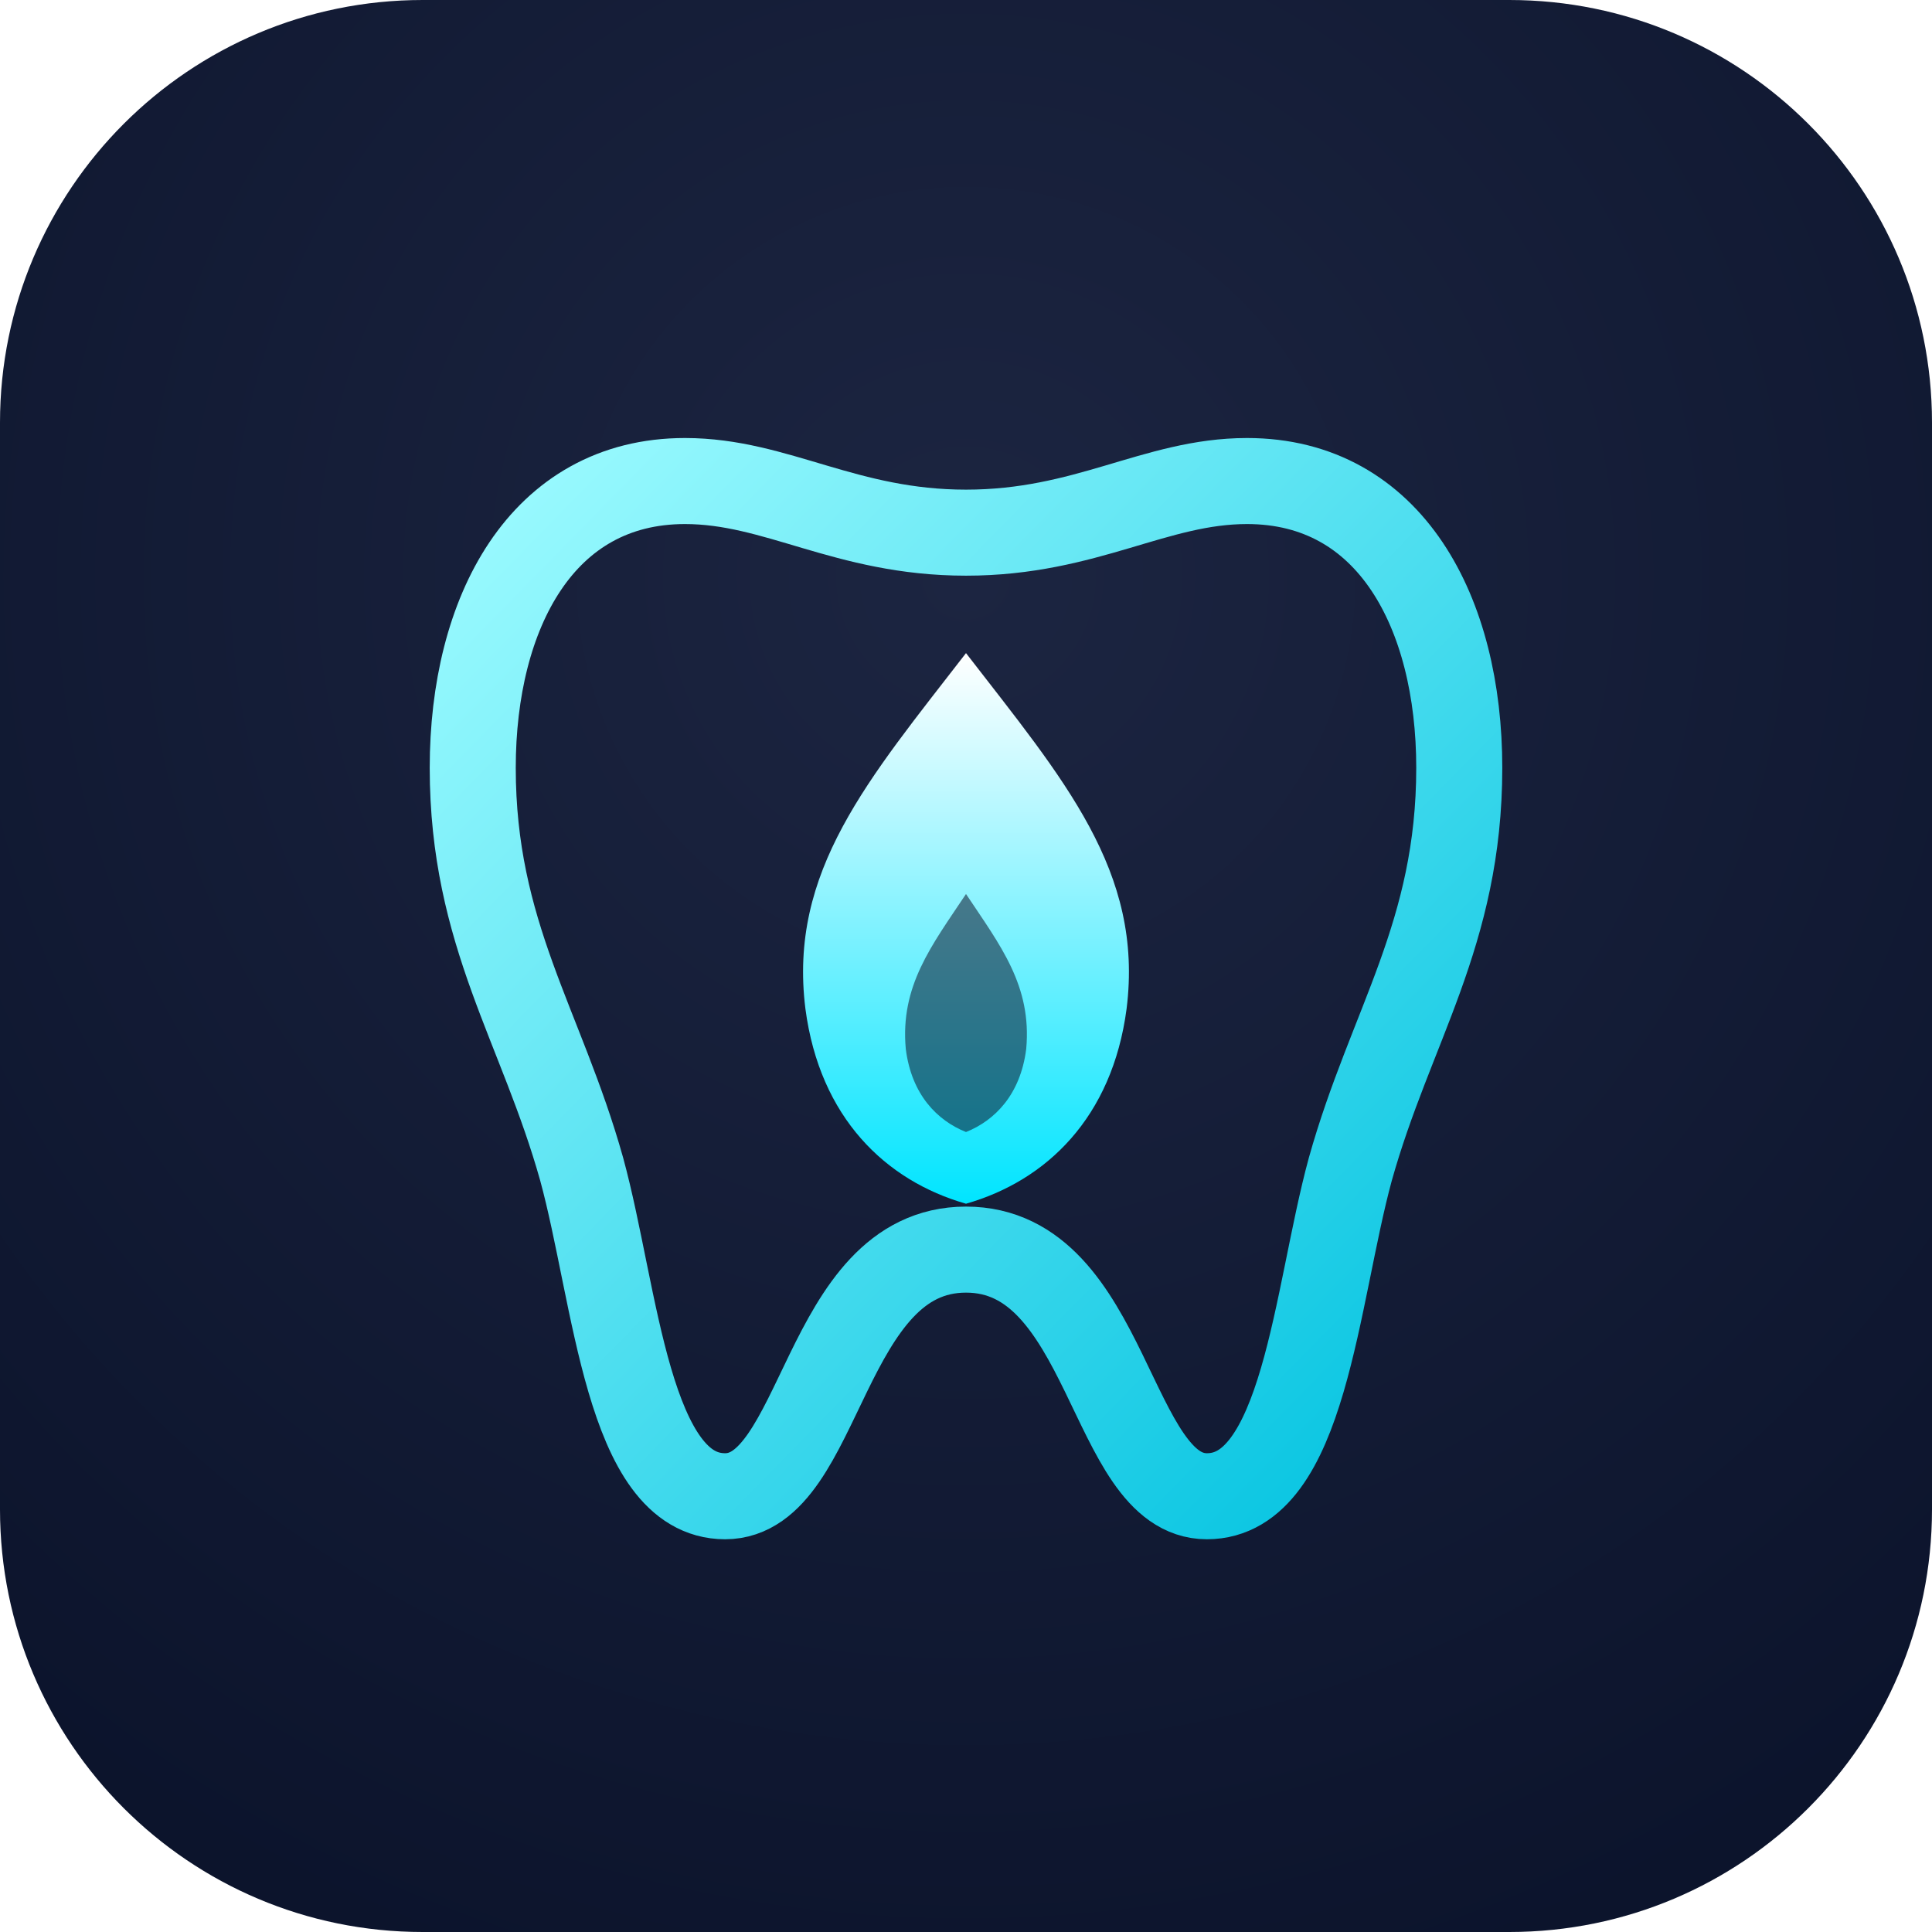
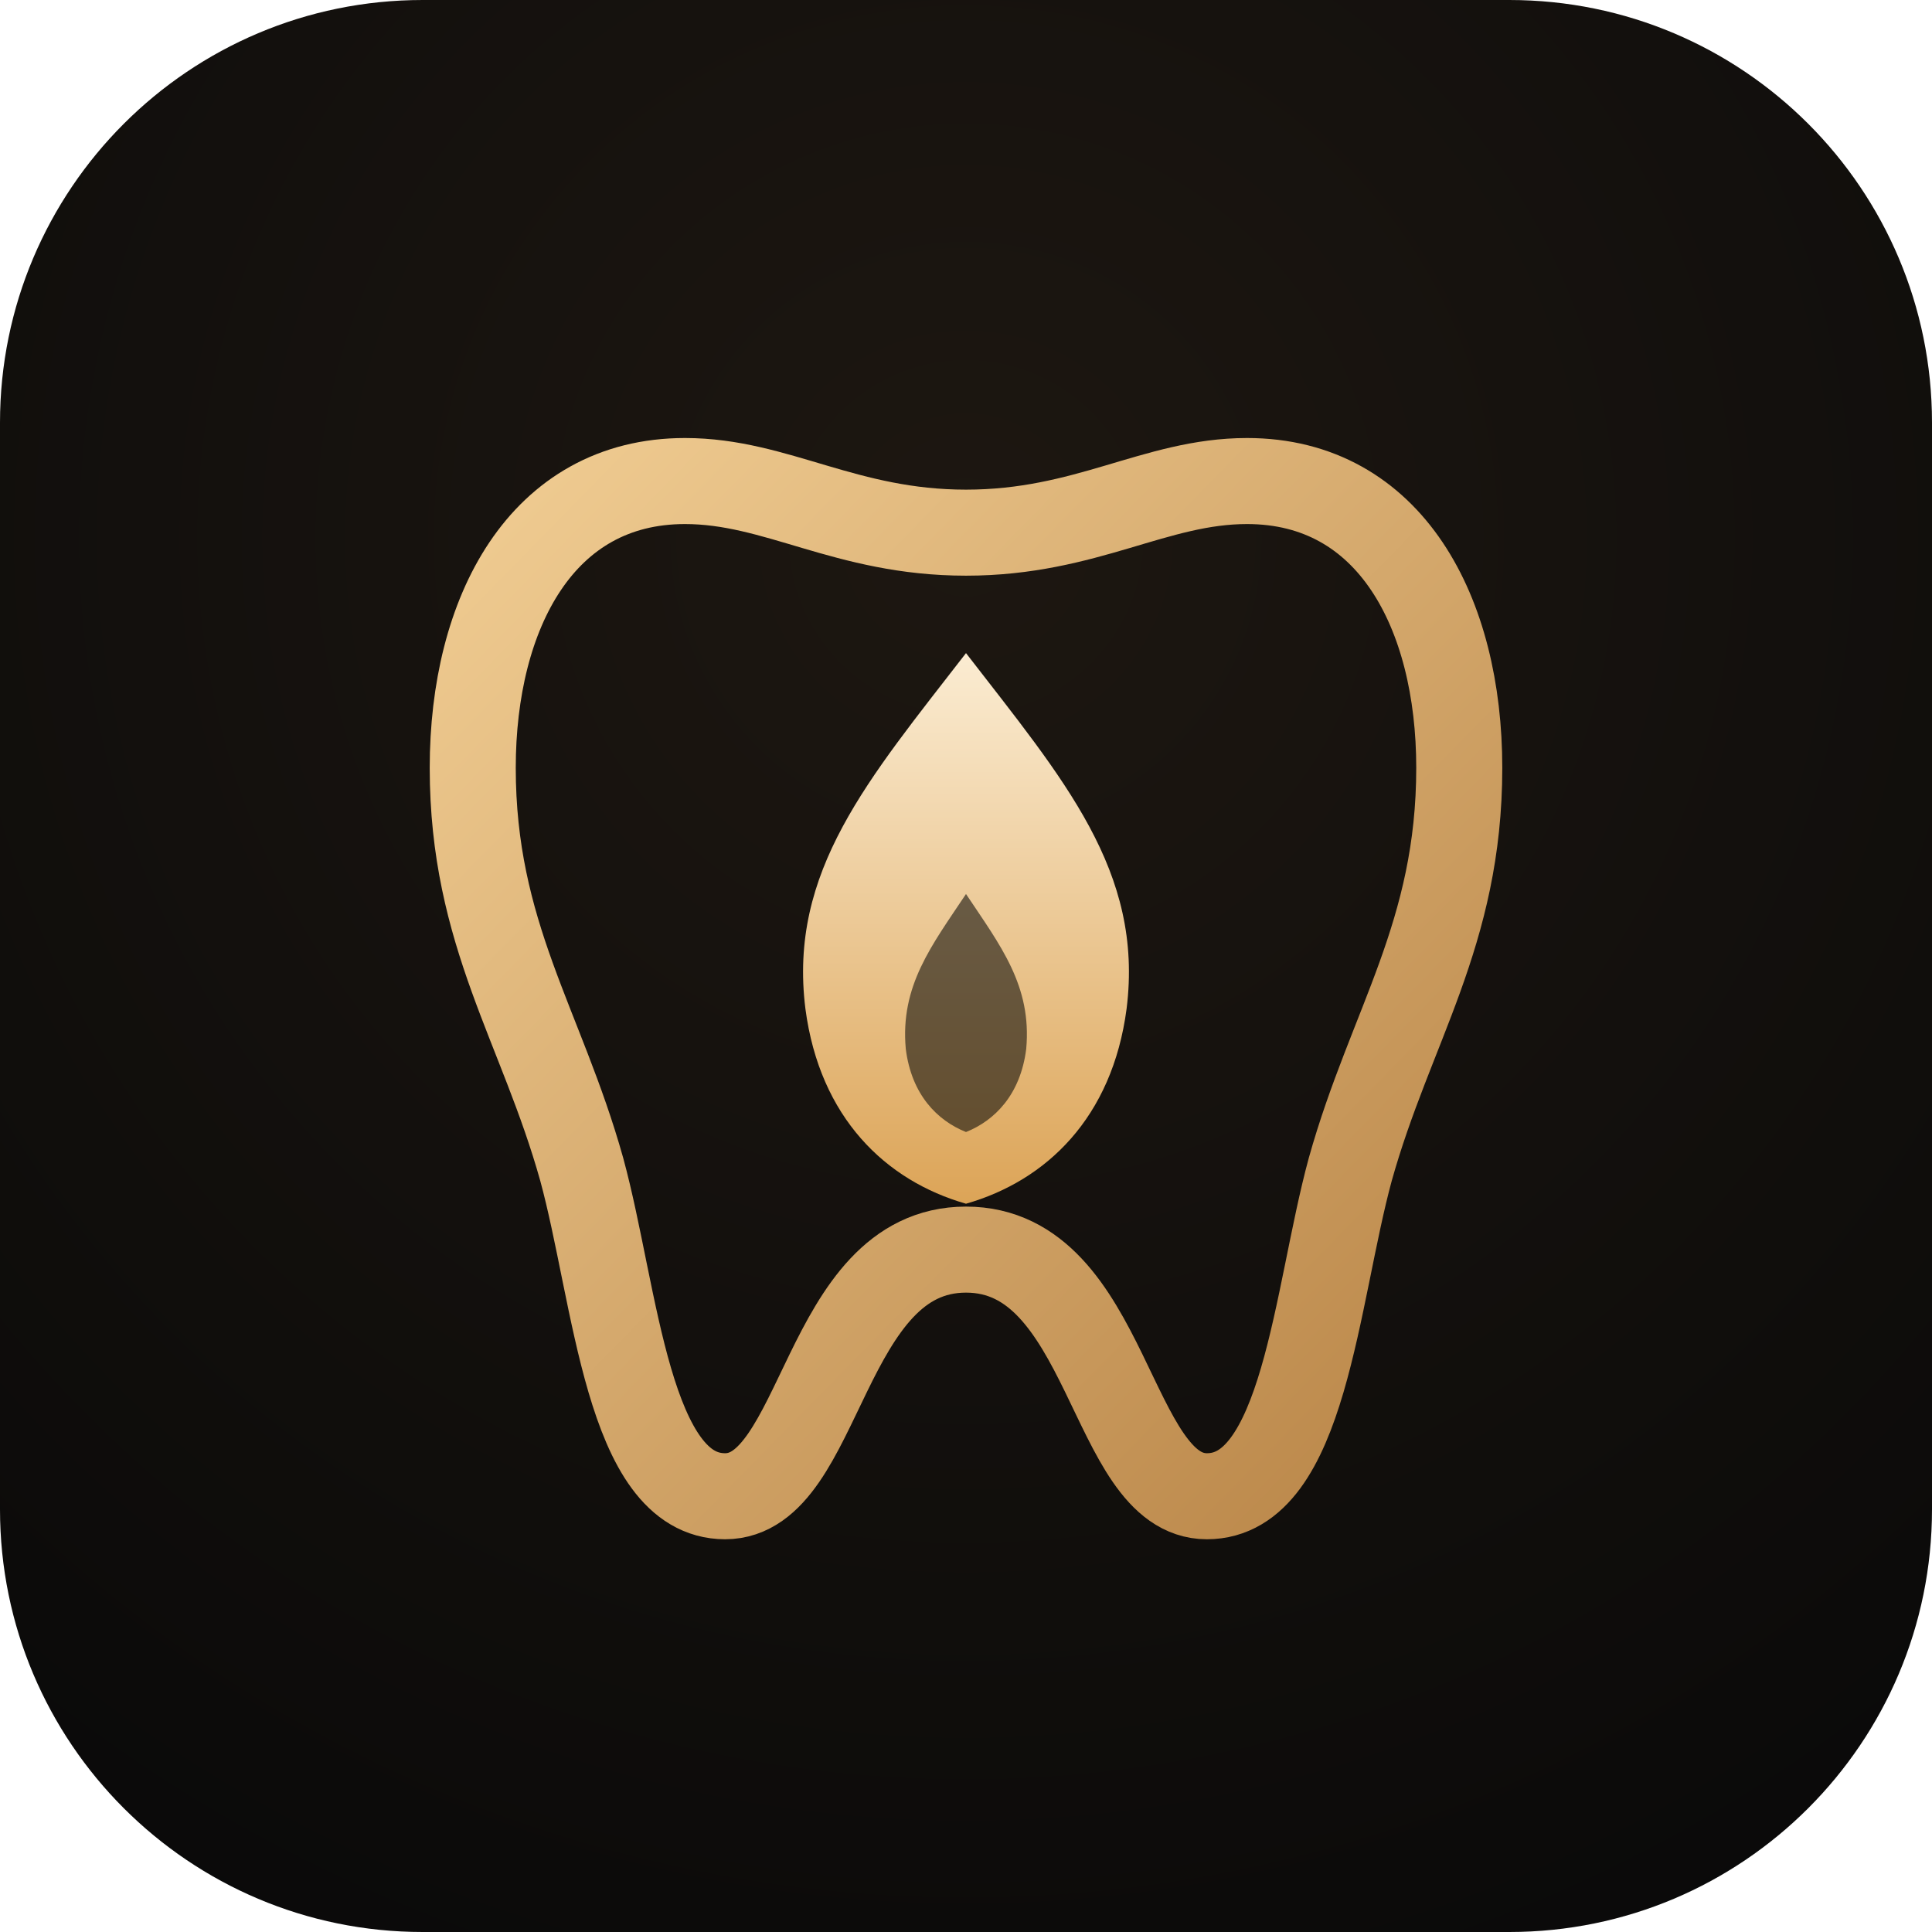
<svg xmlns="http://www.w3.org/2000/svg" viewBox="0 0 512 512">
  <defs>
-     <radialGradient id="bg" cx="0.5" cy="0.3" r="0.8">
-       <stop offset="0" stop-color="#1C2541" />
-       <stop offset="1" stop-color="#0B132B" />
+     <radialGradient id="bg" cx="0.5" cy="0.28" r="0.85">
+       <stop offset="0" stop-color="#1d1711" />
+       <stop offset="1" stop-color="#090909" />
    </radialGradient>
    <linearGradient id="stroke" x1="0" y1="0" x2="1" y2="1">
-       <stop offset="0" stop-color="#9DFBFF" />
-       <stop offset="1" stop-color="#00C2E0" />
+       <stop offset="0" stop-color="#F0CC92" />
+       <stop offset="1" stop-color="#B98547" />
    </linearGradient>
    <linearGradient id="flame" x1="0.5" y1="1" x2="0.5" y2="0">
-       <stop offset="0" stop-color="#00E5FF" />
-       <stop offset="1" stop-color="#FFFFFF" />
+       <stop offset="0" stop-color="#DCA457" />
+       <stop offset="1" stop-color="#FBECD2" />
    </linearGradient>
  </defs>
  <rect width="512" height="512" rx="112" fill="url(#bg)" />
  <g transform="translate(256 262) scale(0.76) translate(-256 -255)">
    <path d="M256 96C214 96 190 78 158 78C108 78 84 124 84 178C84 236 108 268 122 318C134 362 138 432 172 432C206 432 206 346 256 346C306 346 306 432 340 432C374 432 378 362 390 318C404 268 428 236 428 178C428 124 404 78 354 78C322 78 298 96 256 96Z" fill="none" stroke="url(#stroke)" stroke-width="30" stroke-linejoin="round" />
    <path d="M256 138C290 182 318 214 312 262C307 300 284 322 256 330C228 322 205 300 200 262C194 214 222 182 256 138Z" fill="url(#flame)" />
-     <path d="M256 222C268 240 279 254 277 276C275 292 266 301 256 305C246 301 237 292 235 276C233 254 244 240 256 222Z" fill="#0B132B" fill-opacity="0.55" />
+     <path d="M256 222C268 240 279 254 277 276C275 292 266 301 256 305C246 301 237 292 235 276C233 254 244 240 256 222Z" fill="#120F0B" fill-opacity="0.6" />
  </g>
</svg>
